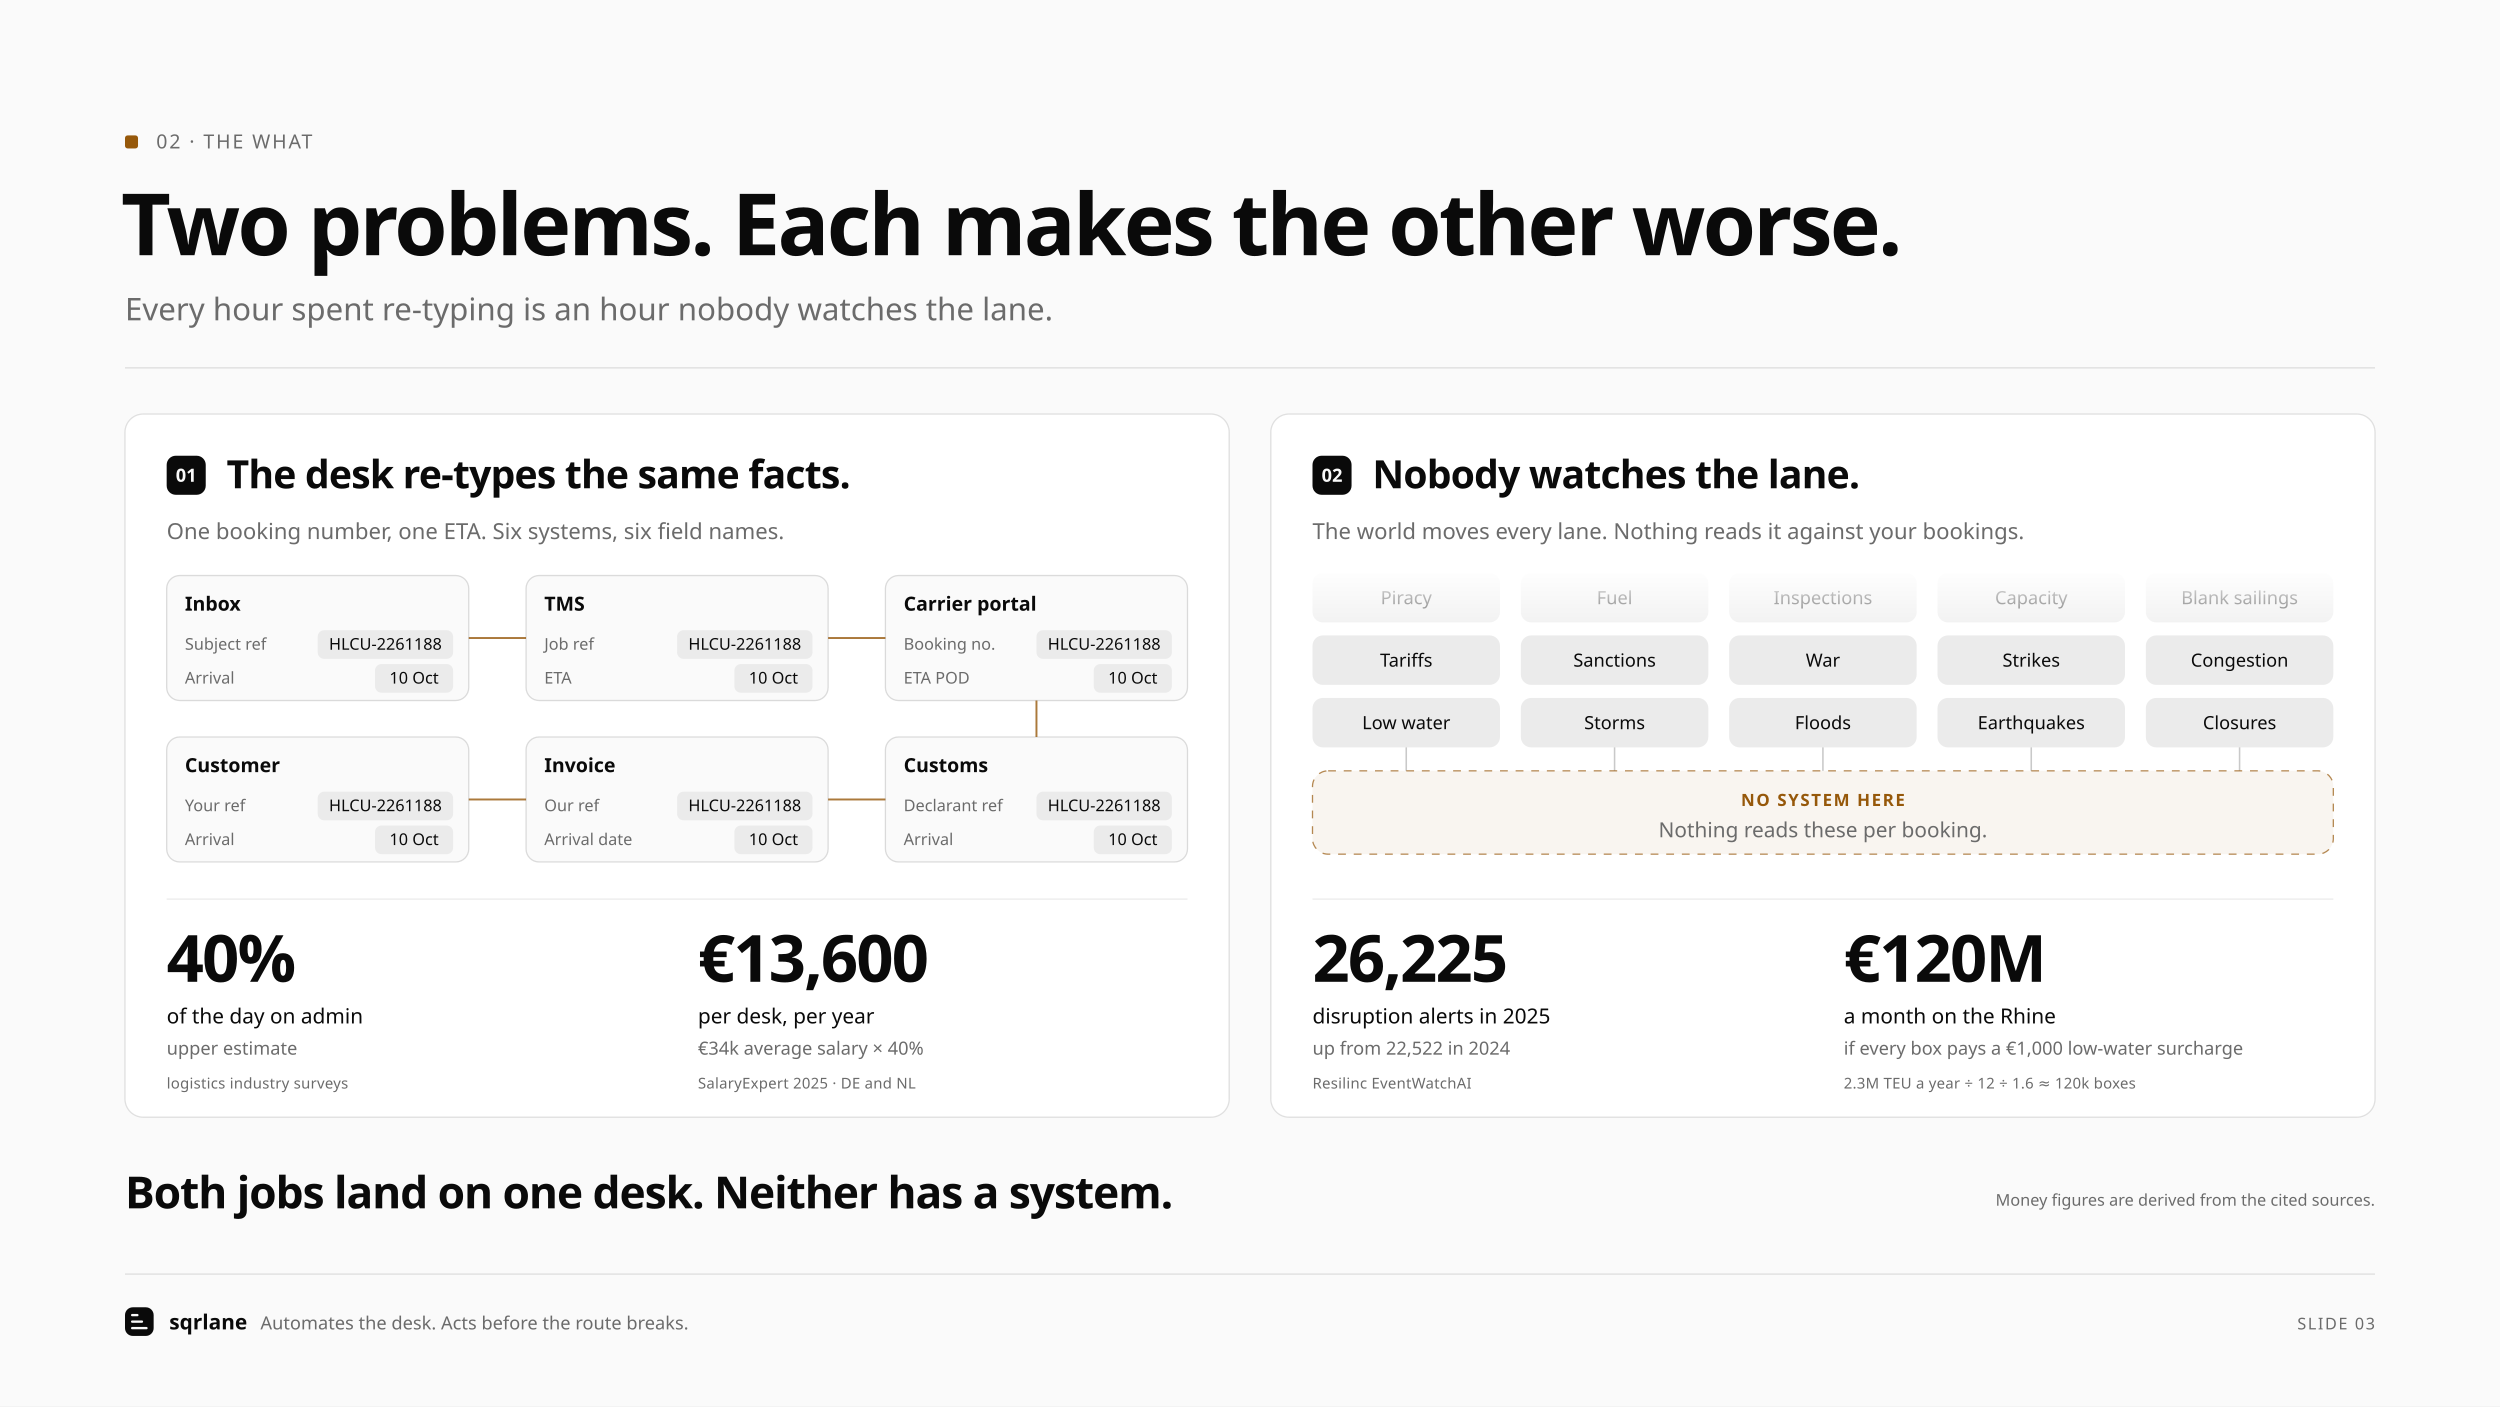
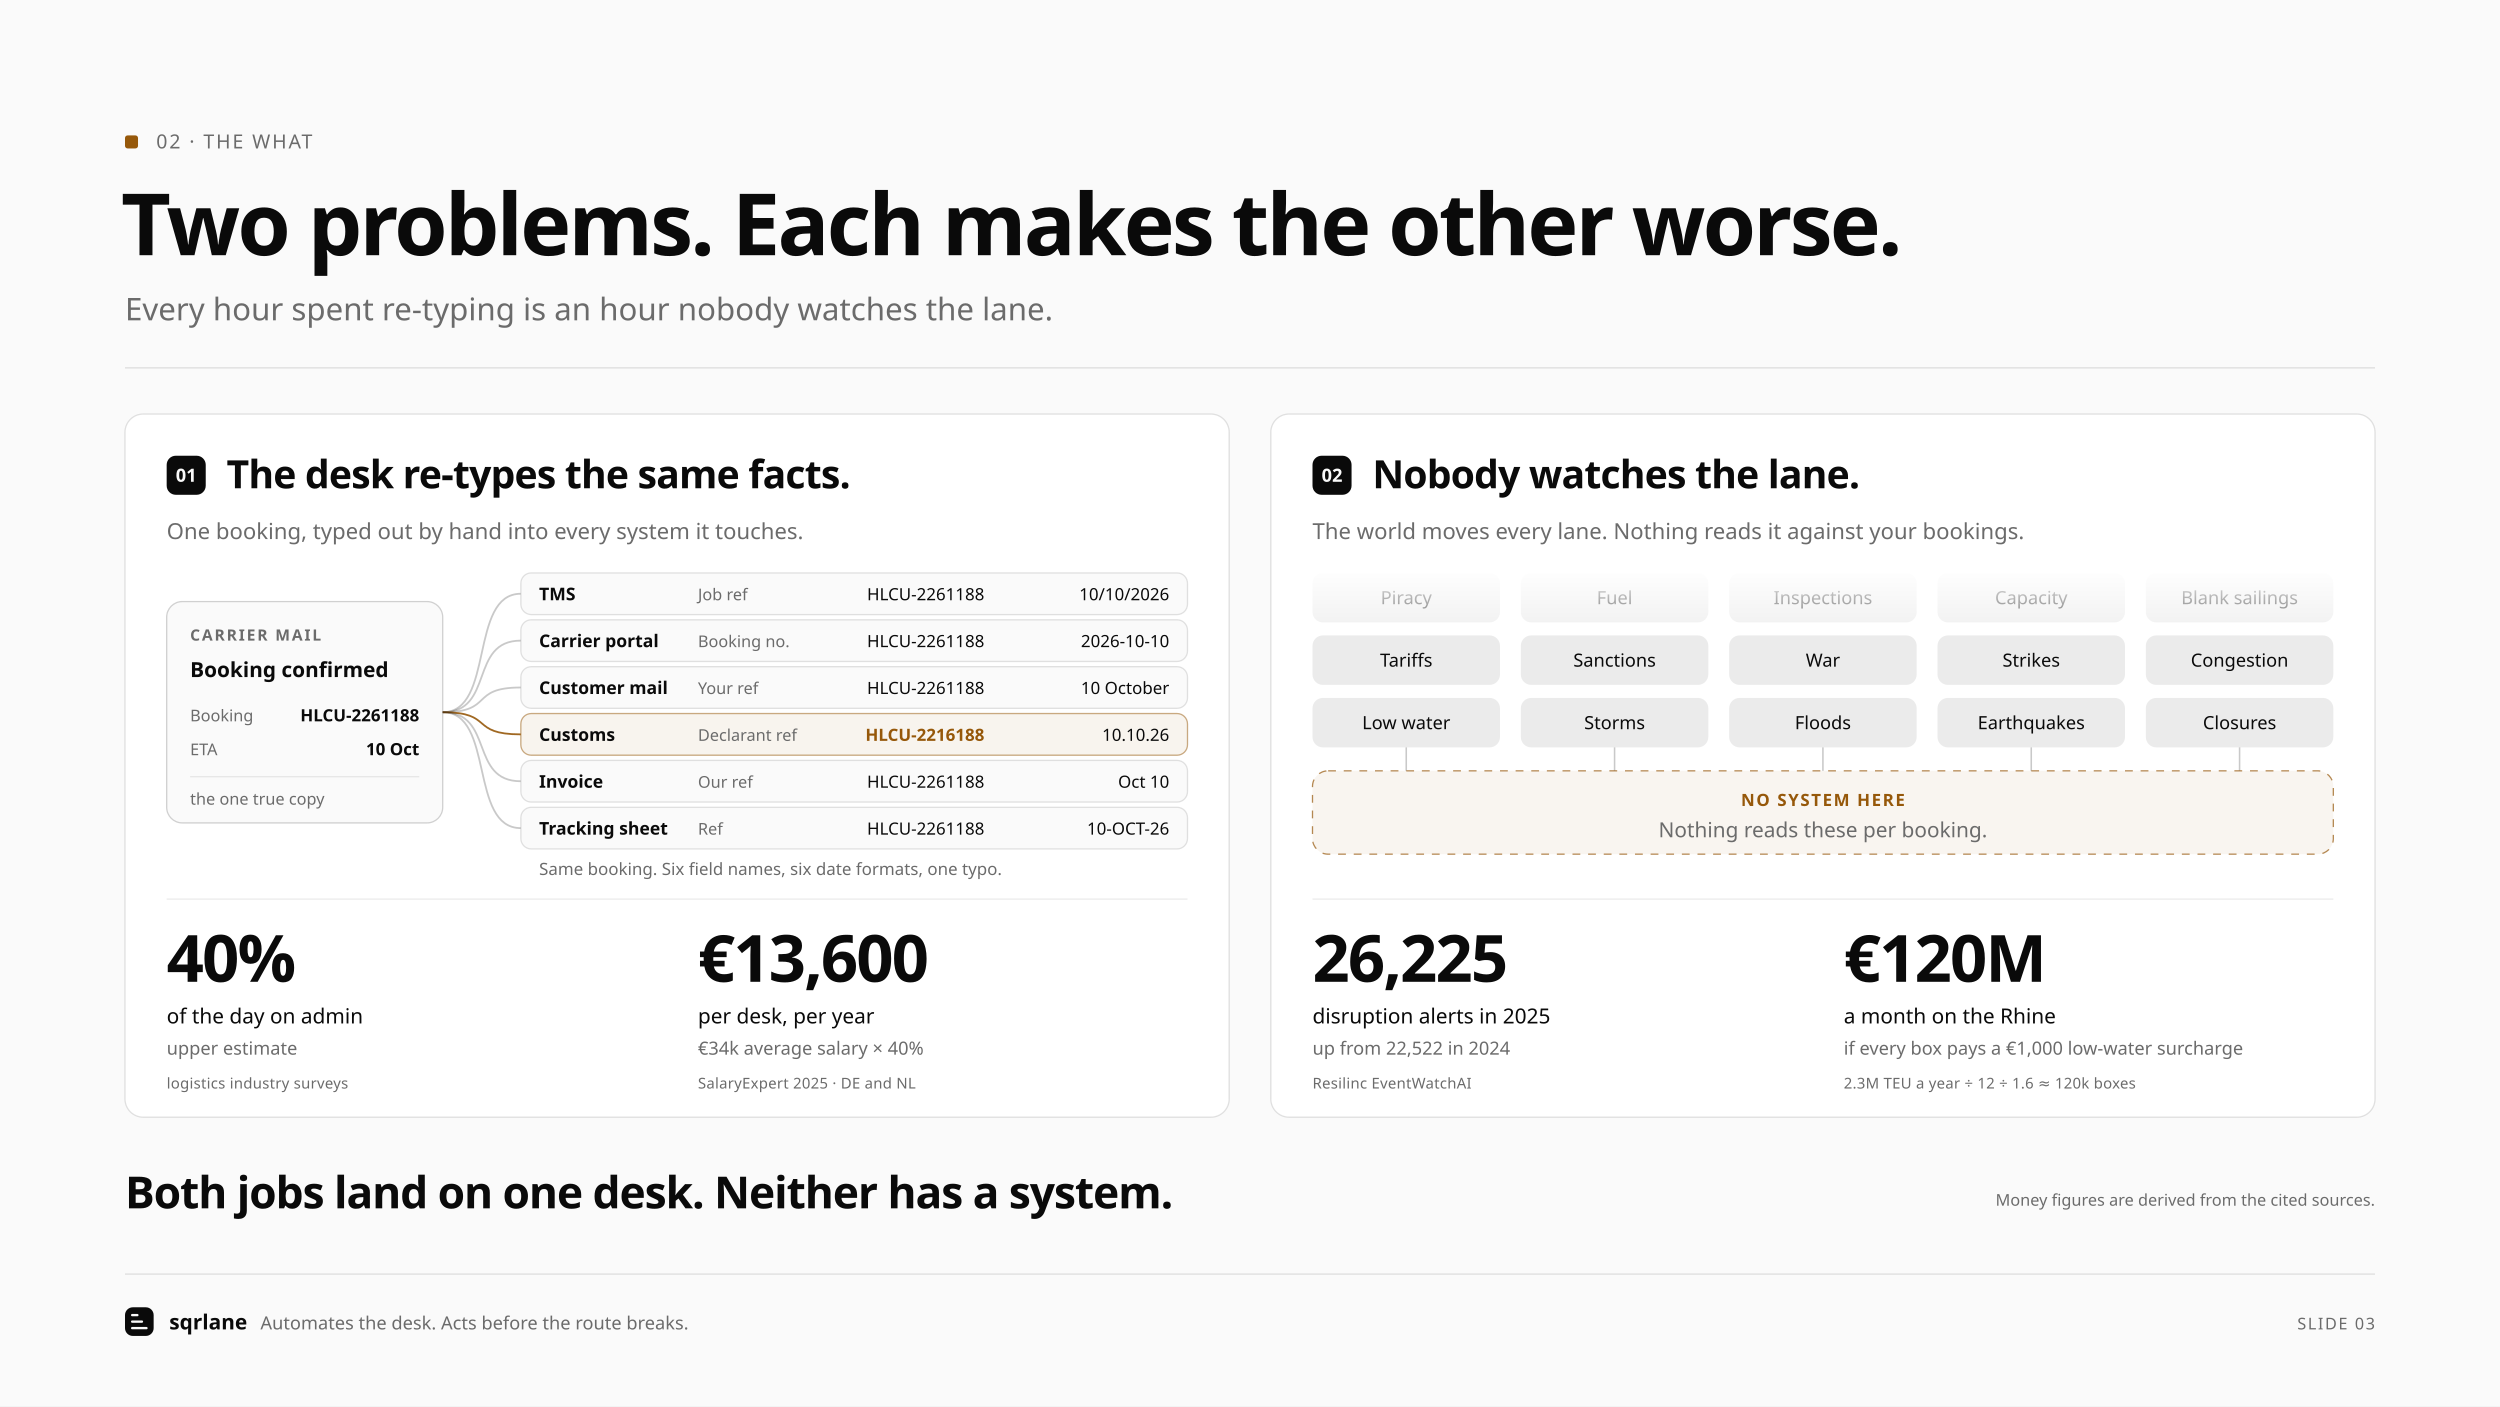
<svg xmlns="http://www.w3.org/2000/svg" width="1920" height="1080" viewBox="0 0 1920 1080">
  <rect id="background" x="0" y="0" width="1920" height="1080" fill="#FAFAFA" />
  <g id="header">
    <rect x="96" y="104" width="10" height="10" rx="2" fill="#96580A" />
    <text x="120" y="114" font-family="Geist" font-size="15" font-weight="500" fill="#6B6B6B" letter-spacing="1.44">02 · THE WHAT</text>
    <text x="93" y="196" font-family="Geist" font-size="66" font-weight="600" fill="#0A0A0A" letter-spacing="-2">Two problems. Each makes the other worse.</text>
    <text x="96" y="246" font-family="Geist" font-size="24" font-weight="400" fill="#6B6B6B">Every hour spent re-typing is an hour nobody watches the lane.</text>
    <rect x="96" y="282" width="1728" height="1" fill="#0A0A0A" fill-opacity="0.12" />
  </g>
  <g id="problem-retyping">
    <rect x="96" y="318" width="848" height="540" rx="14" fill="#FFFFFF" stroke="#0A0A0A" stroke-opacity="0.12" />
    <rect x="128" y="350" width="30" height="30" rx="7" fill="#0A0A0A" />
    <text x="143" y="370" font-family="Geist" font-size="14" font-weight="600" fill="#FAFAFA" text-anchor="middle">01</text>
    <text x="174" y="375" font-family="Geist" font-size="30" font-weight="600" fill="#0A0A0A" letter-spacing="-0.6">The desk re-types the same facts.</text>
-     <text x="128" y="414" font-family="Geist" font-size="17" font-weight="400" fill="#6B6B6B">One booking number, one ETA. Six systems, six field names.</text>
-     <g id="system-inbox">
-       <rect x="128" y="442" width="232" height="96" rx="10" fill="#FAFAFA" stroke="#0A0A0A" stroke-opacity="0.14" />
-       <text x="142" y="469" font-family="Geist" font-size="15" font-weight="600" fill="#0A0A0A">Inbox</text>
-       <text x="142" y="499" font-family="Geist" font-size="12.5" font-weight="400" fill="#6B6B6B">Subject ref</text>
-       <rect x="244" y="484" width="104" height="22" rx="5" fill="#EBEBEB" />
-       <text x="296.0" y="499" font-family="Geist" font-size="12.5" font-weight="500" fill="#0A0A0A" text-anchor="middle">HLCU-2261188</text>
-       <text x="142" y="525" font-family="Geist" font-size="12.5" font-weight="400" fill="#6B6B6B">Arrival</text>
-       <rect x="288" y="510" width="60" height="22" rx="5" fill="#EBEBEB" />
-       <text x="318.0" y="525" font-family="Geist" font-size="12.5" font-weight="500" fill="#0A0A0A" text-anchor="middle">10 Oct</text>
+     <text x="128" y="414" font-family="Geist" font-size="17" font-weight="400" fill="#6B6B6B">One booking, typed out by hand into every system it touches.</text>
+     <g id="source-mail">
+       <rect x="128" y="462" width="212" height="170" rx="12" fill="#FAFAFA" stroke="#0A0A0A" stroke-opacity="0.18" />
+       <text x="146" y="492" font-family="Geist" font-size="12" font-weight="600" fill="#6B6B6B" letter-spacing="1.4">CARRIER MAIL</text>
+       <text x="146" y="520" font-family="Geist" font-size="16" font-weight="600" fill="#0A0A0A">Booking confirmed</text>
+       <text x="146" y="554" font-family="Geist" font-size="12.5" font-weight="400" fill="#6B6B6B">Booking</text>
+       <text x="322" y="554" font-family="Geist" font-size="13" font-weight="600" fill="#0A0A0A" text-anchor="end">HLCU-2261188</text>
+       <text x="146" y="580" font-family="Geist" font-size="12.5" font-weight="400" fill="#6B6B6B">ETA</text>
+       <text x="322" y="580" font-family="Geist" font-size="13" font-weight="600" fill="#0A0A0A" text-anchor="end">10 Oct</text>
+       <rect x="146" y="596" width="176" height="1" fill="#0A0A0A" fill-opacity="0.08" />
+       <text x="146" y="618" font-family="Geist" font-size="12.5" font-weight="400" fill="#6B6B6B">the one true copy</text>
    </g>
-     <g id="system-tms">
-       <rect x="404" y="442" width="232" height="96" rx="10" fill="#FAFAFA" stroke="#0A0A0A" stroke-opacity="0.14" />
-       <text x="418" y="469" font-family="Geist" font-size="15" font-weight="600" fill="#0A0A0A">TMS</text>
-       <text x="418" y="499" font-family="Geist" font-size="12.5" font-weight="400" fill="#6B6B6B">Job ref</text>
-       <rect x="520" y="484" width="104" height="22" rx="5" fill="#EBEBEB" />
-       <text x="572.0" y="499" font-family="Geist" font-size="12.5" font-weight="500" fill="#0A0A0A" text-anchor="middle">HLCU-2261188</text>
-       <text x="418" y="525" font-family="Geist" font-size="12.5" font-weight="400" fill="#6B6B6B">ETA</text>
-       <rect x="564" y="510" width="60" height="22" rx="5" fill="#EBEBEB" />
-       <text x="594.0" y="525" font-family="Geist" font-size="12.5" font-weight="500" fill="#0A0A0A" text-anchor="middle">10 Oct</text>
+     <g id="typed-six-times">
+       <path d="M340 547.0 C380 547.0 360 456.0 400 456.0" stroke="#0A0A0A" stroke-opacity="0.22" stroke-width="1.4" fill="none" />
+       <g id="row-tms">
+         <rect x="400" y="440" width="512" height="32" rx="8" fill="#FAFAFA" fill-opacity="1" stroke="#0A0A0A" stroke-opacity="0.12" />
+         <text x="414" y="461.0" font-family="Geist" font-size="13.5" font-weight="600" fill="#0A0A0A">TMS</text>
+         <text x="536" y="461.0" font-family="Geist" font-size="12.5" font-weight="400" fill="#6B6B6B">Job ref</text>
+         <text x="756" y="461.0" font-family="Geist" font-size="13" font-weight="500" fill="#0A0A0A" text-anchor="end">HLCU-2261188</text>
+         <text x="898" y="461.0" font-family="Geist" font-size="13" font-weight="500" fill="#0A0A0A" text-anchor="end">10/10/2026</text>
+       </g>
+       <path d="M340 547.0 C380 547.0 360 492.0 400 492.0" stroke="#0A0A0A" stroke-opacity="0.22" stroke-width="1.4" fill="none" />
+       <g id="row-carrier-portal">
+         <rect x="400" y="476" width="512" height="32" rx="8" fill="#FAFAFA" fill-opacity="1" stroke="#0A0A0A" stroke-opacity="0.12" />
+         <text x="414" y="497.0" font-family="Geist" font-size="13.5" font-weight="600" fill="#0A0A0A">Carrier portal</text>
+         <text x="536" y="497.0" font-family="Geist" font-size="12.5" font-weight="400" fill="#6B6B6B">Booking no.</text>
+         <text x="756" y="497.0" font-family="Geist" font-size="13" font-weight="500" fill="#0A0A0A" text-anchor="end">HLCU-2261188</text>
+         <text x="898" y="497.0" font-family="Geist" font-size="13" font-weight="500" fill="#0A0A0A" text-anchor="end">2026-10-10</text>
+       </g>
+       <path d="M340 547.0 C380 547.0 360 528.0 400 528.0" stroke="#0A0A0A" stroke-opacity="0.22" stroke-width="1.4" fill="none" />
+       <g id="row-customer-mail">
+         <rect x="400" y="512" width="512" height="32" rx="8" fill="#FAFAFA" fill-opacity="1" stroke="#0A0A0A" stroke-opacity="0.12" />
+         <text x="414" y="533.0" font-family="Geist" font-size="13.5" font-weight="600" fill="#0A0A0A">Customer mail</text>
+         <text x="536" y="533.0" font-family="Geist" font-size="12.5" font-weight="400" fill="#6B6B6B">Your ref</text>
+         <text x="756" y="533.0" font-family="Geist" font-size="13" font-weight="500" fill="#0A0A0A" text-anchor="end">HLCU-2261188</text>
+         <text x="898" y="533.0" font-family="Geist" font-size="13" font-weight="500" fill="#0A0A0A" text-anchor="end">10 October</text>
+       </g>
+       <path d="M340 547.0 C380 547.0 360 564.0 400 564.0" stroke="#96580A" stroke-opacity="0.9" stroke-width="1.4" fill="none" />
+       <g id="row-customs">
+         <rect x="400" y="548" width="512" height="32" rx="8" fill="#96580A" fill-opacity="0.07" stroke="#96580A" stroke-opacity="0.5" />
+         <text x="414" y="569.0" font-family="Geist" font-size="13.5" font-weight="600" fill="#0A0A0A">Customs</text>
+         <text x="536" y="569.0" font-family="Geist" font-size="12.5" font-weight="400" fill="#6B6B6B">Declarant ref</text>
+         <text x="756" y="569.0" font-family="Geist" font-size="13" font-weight="600" fill="#96580A" text-anchor="end">HLCU-2216188</text>
+         <text x="898" y="569.0" font-family="Geist" font-size="13" font-weight="500" fill="#0A0A0A" text-anchor="end">10.10.26</text>
+       </g>
+       <path d="M340 547.0 C380 547.0 360 600.0 400 600.0" stroke="#0A0A0A" stroke-opacity="0.22" stroke-width="1.4" fill="none" />
+       <g id="row-invoice">
+         <rect x="400" y="584" width="512" height="32" rx="8" fill="#FAFAFA" fill-opacity="1" stroke="#0A0A0A" stroke-opacity="0.12" />
+         <text x="414" y="605.0" font-family="Geist" font-size="13.5" font-weight="600" fill="#0A0A0A">Invoice</text>
+         <text x="536" y="605.0" font-family="Geist" font-size="12.5" font-weight="400" fill="#6B6B6B">Our ref</text>
+         <text x="756" y="605.0" font-family="Geist" font-size="13" font-weight="500" fill="#0A0A0A" text-anchor="end">HLCU-2261188</text>
+         <text x="898" y="605.0" font-family="Geist" font-size="13" font-weight="500" fill="#0A0A0A" text-anchor="end">Oct 10</text>
+       </g>
+       <path d="M340 547.0 C380 547.0 360 636.0 400 636.0" stroke="#0A0A0A" stroke-opacity="0.22" stroke-width="1.4" fill="none" />
+       <g id="row-tracking-sheet">
+         <rect x="400" y="620" width="512" height="32" rx="8" fill="#FAFAFA" fill-opacity="1" stroke="#0A0A0A" stroke-opacity="0.12" />
+         <text x="414" y="641.0" font-family="Geist" font-size="13.5" font-weight="600" fill="#0A0A0A">Tracking sheet</text>
+         <text x="536" y="641.0" font-family="Geist" font-size="12.5" font-weight="400" fill="#6B6B6B">Ref</text>
+         <text x="756" y="641.0" font-family="Geist" font-size="13" font-weight="500" fill="#0A0A0A" text-anchor="end">HLCU-2261188</text>
+         <text x="898" y="641.0" font-family="Geist" font-size="13" font-weight="500" fill="#0A0A0A" text-anchor="end">10-OCT-26</text>
+       </g>
    </g>
-     <g id="system-carrier-portal">
-       <rect x="680" y="442" width="232" height="96" rx="10" fill="#FAFAFA" stroke="#0A0A0A" stroke-opacity="0.14" />
-       <text x="694" y="469" font-family="Geist" font-size="15" font-weight="600" fill="#0A0A0A">Carrier portal</text>
-       <text x="694" y="499" font-family="Geist" font-size="12.5" font-weight="400" fill="#6B6B6B">Booking no.</text>
-       <rect x="796" y="484" width="104" height="22" rx="5" fill="#EBEBEB" />
-       <text x="848.0" y="499" font-family="Geist" font-size="12.5" font-weight="500" fill="#0A0A0A" text-anchor="middle">HLCU-2261188</text>
-       <text x="694" y="525" font-family="Geist" font-size="12.5" font-weight="400" fill="#6B6B6B">ETA POD</text>
-       <rect x="840" y="510" width="60" height="22" rx="5" fill="#EBEBEB" />
-       <text x="870.0" y="525" font-family="Geist" font-size="12.5" font-weight="500" fill="#0A0A0A" text-anchor="middle">10 Oct</text>
-     </g>
-     <g id="system-customer">
-       <rect x="128" y="566" width="232" height="96" rx="10" fill="#FAFAFA" stroke="#0A0A0A" stroke-opacity="0.14" />
-       <text x="142" y="593" font-family="Geist" font-size="15" font-weight="600" fill="#0A0A0A">Customer</text>
-       <text x="142" y="623" font-family="Geist" font-size="12.5" font-weight="400" fill="#6B6B6B">Your ref</text>
-       <rect x="244" y="608" width="104" height="22" rx="5" fill="#EBEBEB" />
-       <text x="296.0" y="623" font-family="Geist" font-size="12.5" font-weight="500" fill="#0A0A0A" text-anchor="middle">HLCU-2261188</text>
-       <text x="142" y="649" font-family="Geist" font-size="12.5" font-weight="400" fill="#6B6B6B">Arrival</text>
-       <rect x="288" y="634" width="60" height="22" rx="5" fill="#EBEBEB" />
-       <text x="318.0" y="649" font-family="Geist" font-size="12.5" font-weight="500" fill="#0A0A0A" text-anchor="middle">10 Oct</text>
-     </g>
-     <g id="system-invoice">
-       <rect x="404" y="566" width="232" height="96" rx="10" fill="#FAFAFA" stroke="#0A0A0A" stroke-opacity="0.14" />
-       <text x="418" y="593" font-family="Geist" font-size="15" font-weight="600" fill="#0A0A0A">Invoice</text>
-       <text x="418" y="623" font-family="Geist" font-size="12.5" font-weight="400" fill="#6B6B6B">Our ref</text>
-       <rect x="520" y="608" width="104" height="22" rx="5" fill="#EBEBEB" />
-       <text x="572.0" y="623" font-family="Geist" font-size="12.5" font-weight="500" fill="#0A0A0A" text-anchor="middle">HLCU-2261188</text>
-       <text x="418" y="649" font-family="Geist" font-size="12.5" font-weight="400" fill="#6B6B6B">Arrival date</text>
-       <rect x="564" y="634" width="60" height="22" rx="5" fill="#EBEBEB" />
-       <text x="594.0" y="649" font-family="Geist" font-size="12.5" font-weight="500" fill="#0A0A0A" text-anchor="middle">10 Oct</text>
-     </g>
-     <g id="system-customs">
-       <rect x="680" y="566" width="232" height="96" rx="10" fill="#FAFAFA" stroke="#0A0A0A" stroke-opacity="0.14" />
-       <text x="694" y="593" font-family="Geist" font-size="15" font-weight="600" fill="#0A0A0A">Customs</text>
-       <text x="694" y="623" font-family="Geist" font-size="12.5" font-weight="400" fill="#6B6B6B">Declarant ref</text>
-       <rect x="796" y="608" width="104" height="22" rx="5" fill="#EBEBEB" />
-       <text x="848.0" y="623" font-family="Geist" font-size="12.5" font-weight="500" fill="#0A0A0A" text-anchor="middle">HLCU-2261188</text>
-       <text x="694" y="649" font-family="Geist" font-size="12.5" font-weight="400" fill="#6B6B6B">Arrival</text>
-       <rect x="840" y="634" width="60" height="22" rx="5" fill="#EBEBEB" />
-       <text x="870.0" y="649" font-family="Geist" font-size="12.5" font-weight="500" fill="#0A0A0A" text-anchor="middle">10 Oct</text>
-     </g>
-     <g id="handoffs">
-       <path d="M360 490.0 L404 490.0" stroke="#96580A" stroke-opacity="0.8" stroke-width="1.5" fill="none" />
-       <path d="M636 490.0 L680 490.0" stroke="#96580A" stroke-opacity="0.8" stroke-width="1.5" fill="none" />
-       <path d="M360 614.0 L404 614.0" stroke="#96580A" stroke-opacity="0.8" stroke-width="1.5" fill="none" />
-       <path d="M636 614.0 L680 614.0" stroke="#96580A" stroke-opacity="0.8" stroke-width="1.5" fill="none" />
-       <path d="M796.0 538 L796.0 566" stroke="#96580A" stroke-opacity="0.8" stroke-width="1.5" fill="none" />
-     </g>
+     <text x="414" y="672" font-family="Geist" font-size="13" font-weight="500" fill="#6B6B6B">Same booking. Six field names, six date formats, one typo.</text>
    <rect x="128" y="690" width="784" height="1" fill="#0A0A0A" fill-opacity="0.08" />
    <text x="128" y="754" font-family="Geist" font-size="50" font-weight="600" fill="#0A0A0A" letter-spacing="-1.4">40%</text>
    <text x="128" y="786" font-family="Geist" font-size="16" font-weight="500" fill="#0A0A0A">of the day on admin</text>
    <text x="128" y="810" font-family="Geist" font-size="14" font-weight="400" fill="#6B6B6B">upper estimate</text>
    <text x="128" y="836" font-family="Geist" font-size="11.5" font-weight="500" fill="#6B6B6B" letter-spacing="0.18">logistics industry surveys</text>
    <text x="536" y="754" font-family="Geist" font-size="50" font-weight="600" fill="#0A0A0A" letter-spacing="-1.4">€13,600</text>
    <text x="536" y="786" font-family="Geist" font-size="16" font-weight="500" fill="#0A0A0A">per desk, per year</text>
    <text x="536" y="810" font-family="Geist" font-size="14" font-weight="400" fill="#6B6B6B">€34k average salary × 40%</text>
    <text x="536" y="836" font-family="Geist" font-size="11.5" font-weight="500" fill="#6B6B6B" letter-spacing="0.18">SalaryExpert 2025 · DE and NL</text>
  </g>
  <g id="problem-unwatched">
    <rect x="976" y="318" width="848" height="540" rx="14" fill="#FFFFFF" stroke="#0A0A0A" stroke-opacity="0.12" />
    <rect x="1008" y="350" width="30" height="30" rx="7" fill="#0A0A0A" />
    <text x="1023" y="370" font-family="Geist" font-size="14" font-weight="600" fill="#FAFAFA" text-anchor="middle">02</text>
    <text x="1054" y="375" font-family="Geist" font-size="30" font-weight="600" fill="#0A0A0A" letter-spacing="-0.6">Nobody watches the lane.</text>
    <text x="1008" y="414" font-family="Geist" font-size="17" font-weight="400" fill="#6B6B6B">The world moves every lane. Nothing reads it against your bookings.</text>
    <defs>
      <linearGradient id="fade-up" x1="0" y1="0" x2="0" y2="1">
        <stop offset="0" stop-color="#FFFFFF" stop-opacity="1" />
        <stop offset="1" stop-color="#FFFFFF" stop-opacity="0" />
      </linearGradient>
    </defs>
    <g id="more-beyond">
      <rect x="1008" y="440" width="144" height="38" rx="8" fill="#EBEBEB" fill-opacity="0.7" />
      <text x="1080.0" y="464" font-family="Geist" font-size="14" font-weight="500" fill="#6B6B6B" text-anchor="middle">Piracy</text>
      <rect x="1168" y="440" width="144" height="38" rx="8" fill="#EBEBEB" fill-opacity="0.7" />
      <text x="1240.0" y="464" font-family="Geist" font-size="14" font-weight="500" fill="#6B6B6B" text-anchor="middle">Fuel</text>
      <rect x="1328" y="440" width="144" height="38" rx="8" fill="#EBEBEB" fill-opacity="0.7" />
      <text x="1400.0" y="464" font-family="Geist" font-size="14" font-weight="500" fill="#6B6B6B" text-anchor="middle">Inspections</text>
      <rect x="1488" y="440" width="144" height="38" rx="8" fill="#EBEBEB" fill-opacity="0.7" />
      <text x="1560.0" y="464" font-family="Geist" font-size="14" font-weight="500" fill="#6B6B6B" text-anchor="middle">Capacity</text>
      <rect x="1648" y="440" width="144" height="38" rx="8" fill="#EBEBEB" fill-opacity="0.7" />
      <text x="1720.0" y="464" font-family="Geist" font-size="14" font-weight="500" fill="#6B6B6B" text-anchor="middle">Blank sailings</text>
      <rect x="1000" y="436" width="800" height="46" fill="url(#fade-up)" />
    </g>
    <g id="what-moves-a-lane">
      <rect x="1008" y="488" width="144" height="38" rx="8" fill="#EBEBEB" />
      <text x="1080.0" y="512" font-family="Geist" font-size="14" font-weight="500" fill="#0A0A0A" text-anchor="middle">Tariffs</text>
      <rect x="1168" y="488" width="144" height="38" rx="8" fill="#EBEBEB" />
      <text x="1240.0" y="512" font-family="Geist" font-size="14" font-weight="500" fill="#0A0A0A" text-anchor="middle">Sanctions</text>
      <rect x="1328" y="488" width="144" height="38" rx="8" fill="#EBEBEB" />
      <text x="1400.0" y="512" font-family="Geist" font-size="14" font-weight="500" fill="#0A0A0A" text-anchor="middle">War</text>
      <rect x="1488" y="488" width="144" height="38" rx="8" fill="#EBEBEB" />
      <text x="1560.0" y="512" font-family="Geist" font-size="14" font-weight="500" fill="#0A0A0A" text-anchor="middle">Strikes</text>
      <rect x="1648" y="488" width="144" height="38" rx="8" fill="#EBEBEB" />
      <text x="1720.0" y="512" font-family="Geist" font-size="14" font-weight="500" fill="#0A0A0A" text-anchor="middle">Congestion</text>
      <rect x="1008" y="536" width="144" height="38" rx="8" fill="#EBEBEB" />
      <text x="1080.0" y="560" font-family="Geist" font-size="14" font-weight="500" fill="#0A0A0A" text-anchor="middle">Low water</text>
      <path d="M1080.0 574 L1080.0 592" stroke="#0A0A0A" stroke-opacity="0.22" stroke-width="1.2" fill="none" />
      <rect x="1168" y="536" width="144" height="38" rx="8" fill="#EBEBEB" />
      <text x="1240.0" y="560" font-family="Geist" font-size="14" font-weight="500" fill="#0A0A0A" text-anchor="middle">Storms</text>
      <path d="M1240.0 574 L1240.0 592" stroke="#0A0A0A" stroke-opacity="0.22" stroke-width="1.2" fill="none" />
      <rect x="1328" y="536" width="144" height="38" rx="8" fill="#EBEBEB" />
      <text x="1400.0" y="560" font-family="Geist" font-size="14" font-weight="500" fill="#0A0A0A" text-anchor="middle">Floods</text>
      <path d="M1400.0 574 L1400.0 592" stroke="#0A0A0A" stroke-opacity="0.22" stroke-width="1.2" fill="none" />
      <rect x="1488" y="536" width="144" height="38" rx="8" fill="#EBEBEB" />
      <text x="1560.0" y="560" font-family="Geist" font-size="14" font-weight="500" fill="#0A0A0A" text-anchor="middle">Earthquakes</text>
      <path d="M1560.0 574 L1560.0 592" stroke="#0A0A0A" stroke-opacity="0.22" stroke-width="1.2" fill="none" />
      <rect x="1648" y="536" width="144" height="38" rx="8" fill="#EBEBEB" />
      <text x="1720.0" y="560" font-family="Geist" font-size="14" font-weight="500" fill="#0A0A0A" text-anchor="middle">Closures</text>
      <path d="M1720.0 574 L1720.0 592" stroke="#0A0A0A" stroke-opacity="0.22" stroke-width="1.2" fill="none" />
    </g>
    <g id="no-system-here">
      <rect x="1008" y="592" width="784" height="64" rx="12" fill="#96580A" fill-opacity="0.06" stroke="#96580A" stroke-opacity="0.7" stroke-dasharray="6 6" />
      <text x="1400.0" y="619" font-family="Geist" font-size="13" font-weight="600" fill="#96580A" text-anchor="middle" letter-spacing="1.2">NO SYSTEM HERE</text>
      <text x="1400.0" y="643" font-family="Geist" font-size="16" font-weight="400" fill="#6B6B6B" text-anchor="middle">Nothing reads these per booking.</text>
    </g>
    <rect x="1008" y="690" width="784" height="1" fill="#0A0A0A" fill-opacity="0.08" />
    <text x="1008" y="754" font-family="Geist" font-size="50" font-weight="600" fill="#0A0A0A" letter-spacing="-1.4">26,225</text>
    <text x="1008" y="786" font-family="Geist" font-size="16" font-weight="500" fill="#0A0A0A">disruption alerts in 2025</text>
    <text x="1008" y="810" font-family="Geist" font-size="14" font-weight="400" fill="#6B6B6B">up from 22,522 in 2024</text>
    <text x="1008" y="836" font-family="Geist" font-size="11.5" font-weight="500" fill="#6B6B6B" letter-spacing="0.18">Resilinc EventWatchAI</text>
    <text x="1416" y="754" font-family="Geist" font-size="50" font-weight="600" fill="#0A0A0A" letter-spacing="-1.4">€120M</text>
    <text x="1416" y="786" font-family="Geist" font-size="16" font-weight="500" fill="#0A0A0A">a month on the Rhine</text>
    <text x="1416" y="810" font-family="Geist" font-size="14" font-weight="400" fill="#6B6B6B">if every box pays a €1,000 low-water surcharge</text>
    <text x="1416" y="836" font-family="Geist" font-size="11.5" font-weight="500" fill="#6B6B6B" letter-spacing="0.18">2.3M TEU a year ÷ 12 ÷ 1.6 ≈ 120k boxes</text>
  </g>
  <g id="closing">
    <text x="96" y="928" font-family="Geist" font-size="34" font-weight="600" fill="#0A0A0A" letter-spacing="-0.8">Both jobs land on one desk. Neither has a system.</text>
    <text x="1824" y="926" font-family="Geist" font-size="12.5" font-weight="400" fill="#6B6B6B" text-anchor="end">Money figures are derived from the cited sources.</text>
  </g>
  <g id="footer">
    <rect x="96" y="978" width="1728" height="1" fill="#0A0A0A" fill-opacity="0.12" />
    <rect x="96" y="1004" width="22" height="22" rx="6" fill="#0A0A0A" />
    <path d="M101.5 1020h11 M101.5 1015h7.5 M101.5 1010h4" stroke="#FAFAFA" stroke-width="1.8" stroke-linecap="round" fill="none" />
    <text x="130" y="1021" font-family="Geist" font-size="16" font-weight="600" fill="#0A0A0A">sqrlane</text>
    <text x="200" y="1021" font-family="Geist" font-size="14" font-weight="400" fill="#6B6B6B">Automates the desk. Acts before the route breaks.</text>
    <text x="1824" y="1021" font-family="Geist" font-size="12.5" font-weight="500" fill="#6B6B6B" text-anchor="end" letter-spacing="1.2">SLIDE 03</text>
  </g>
</svg>
